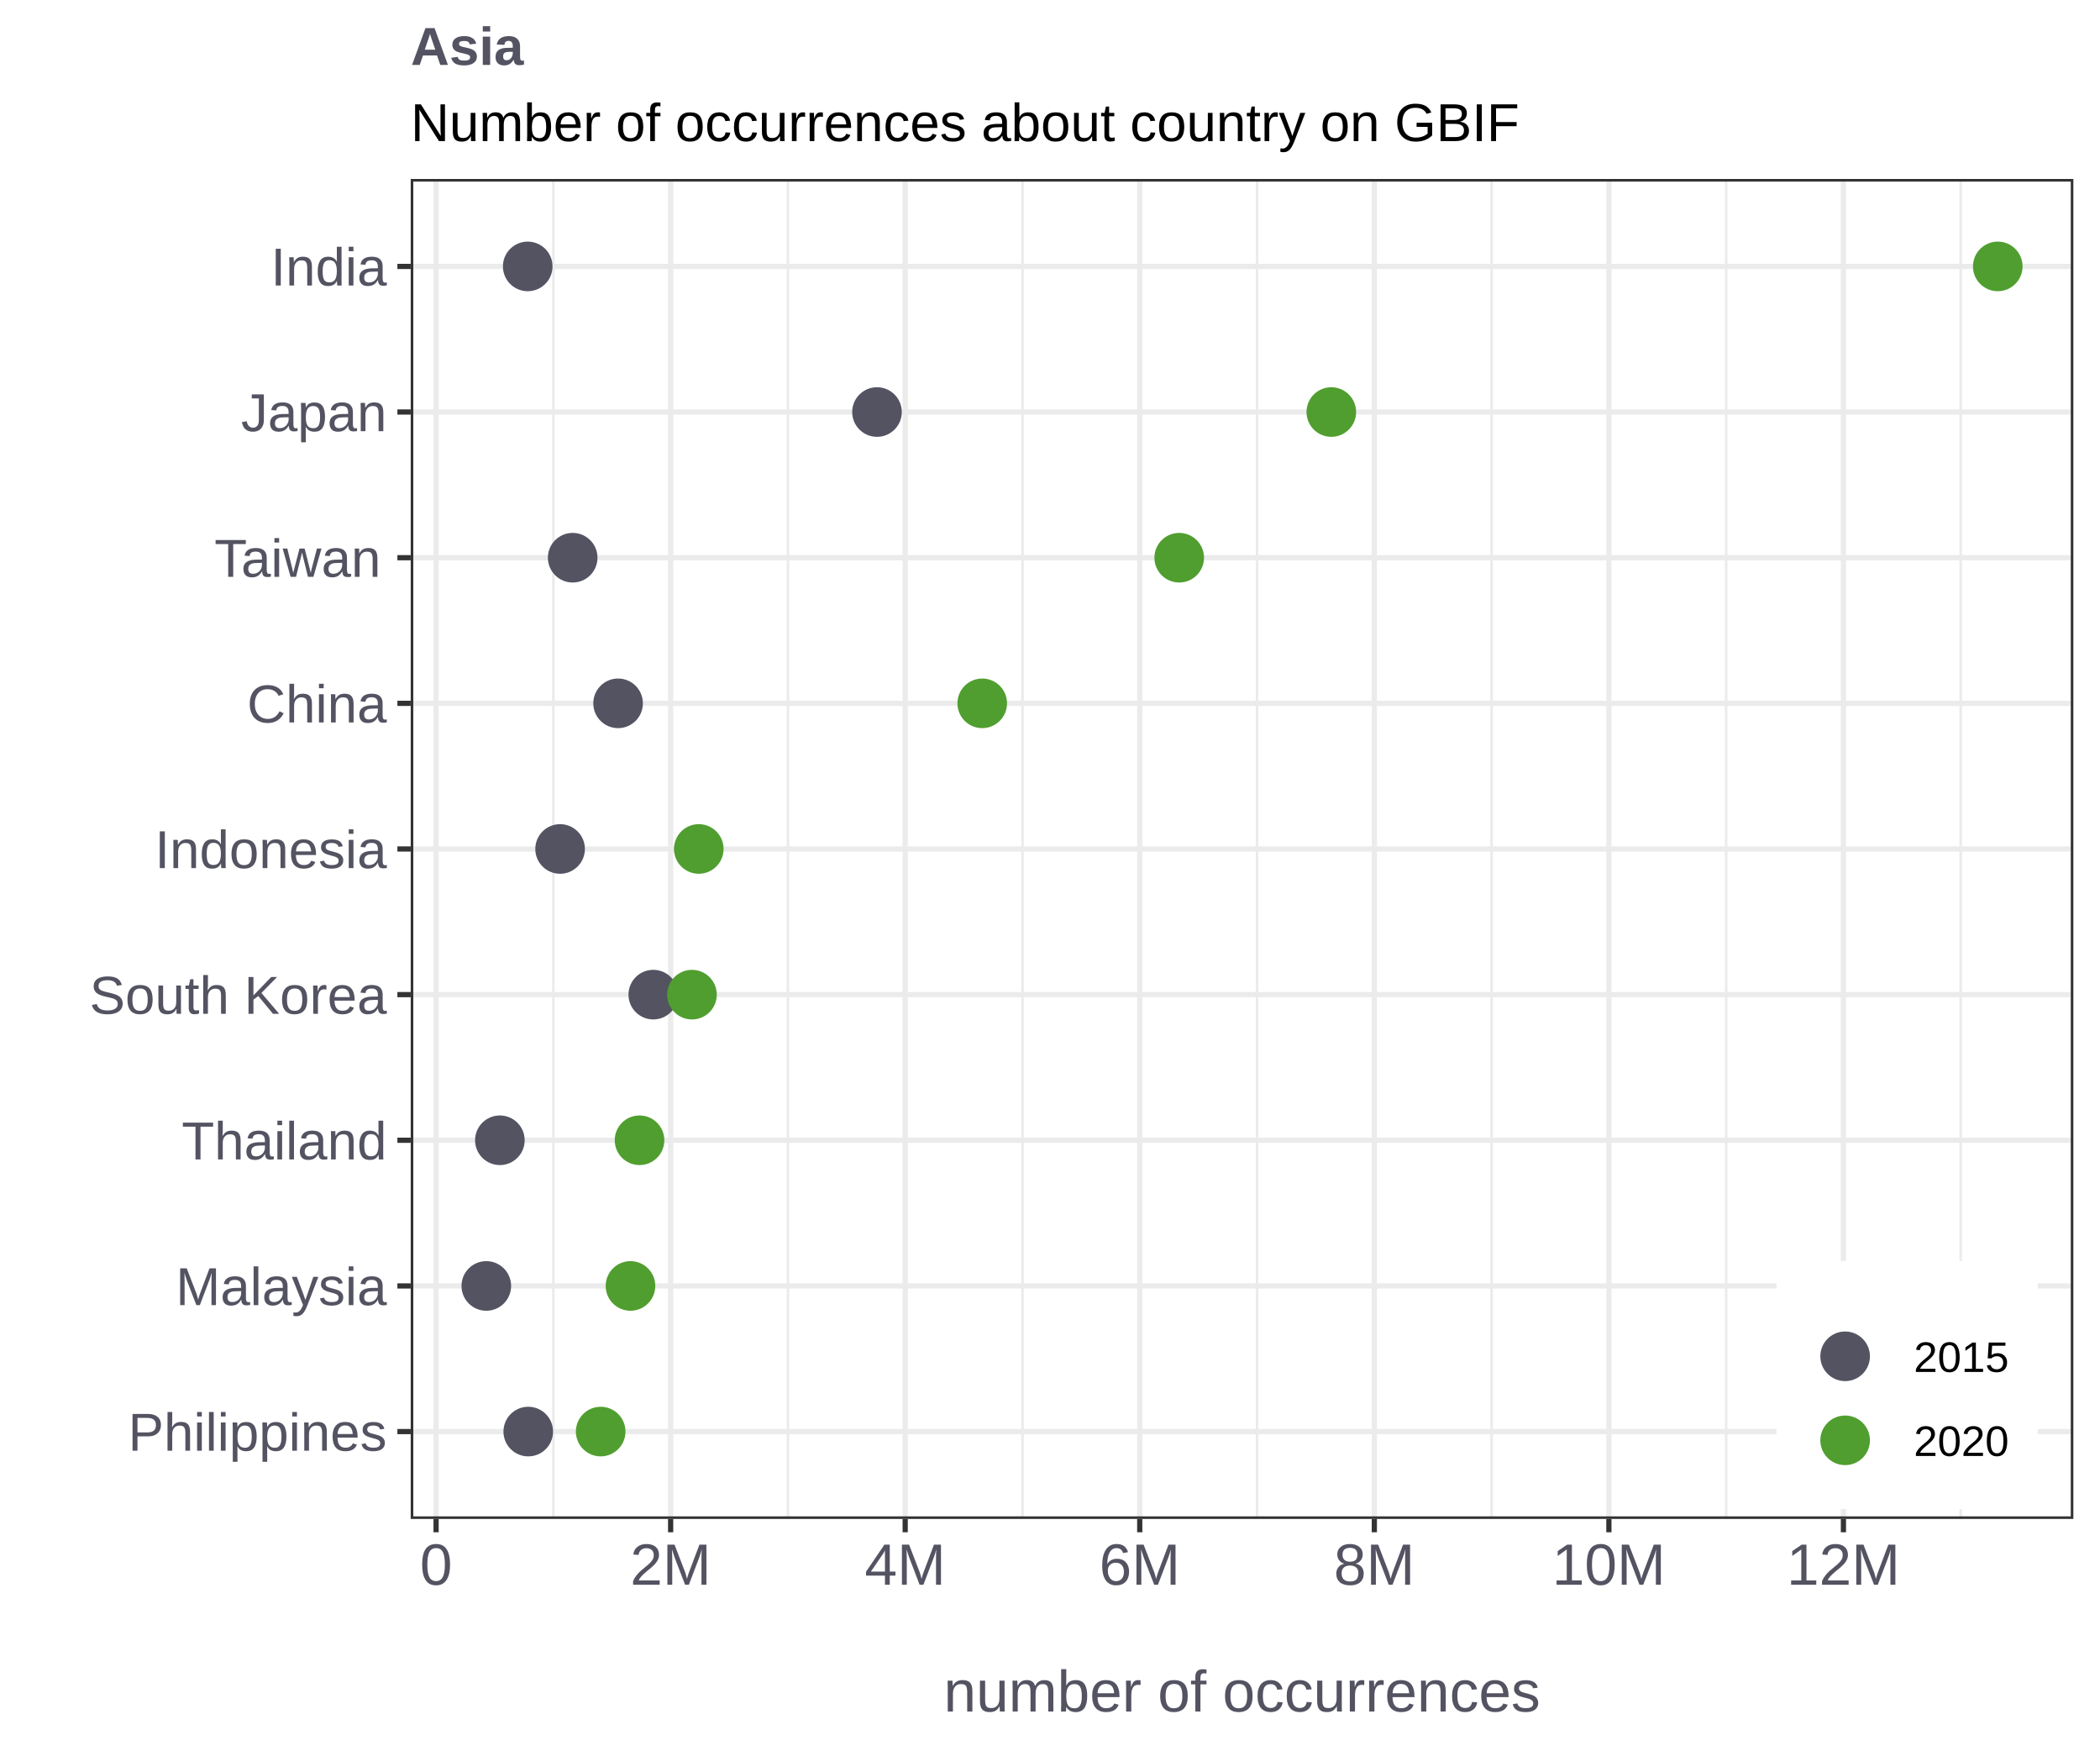
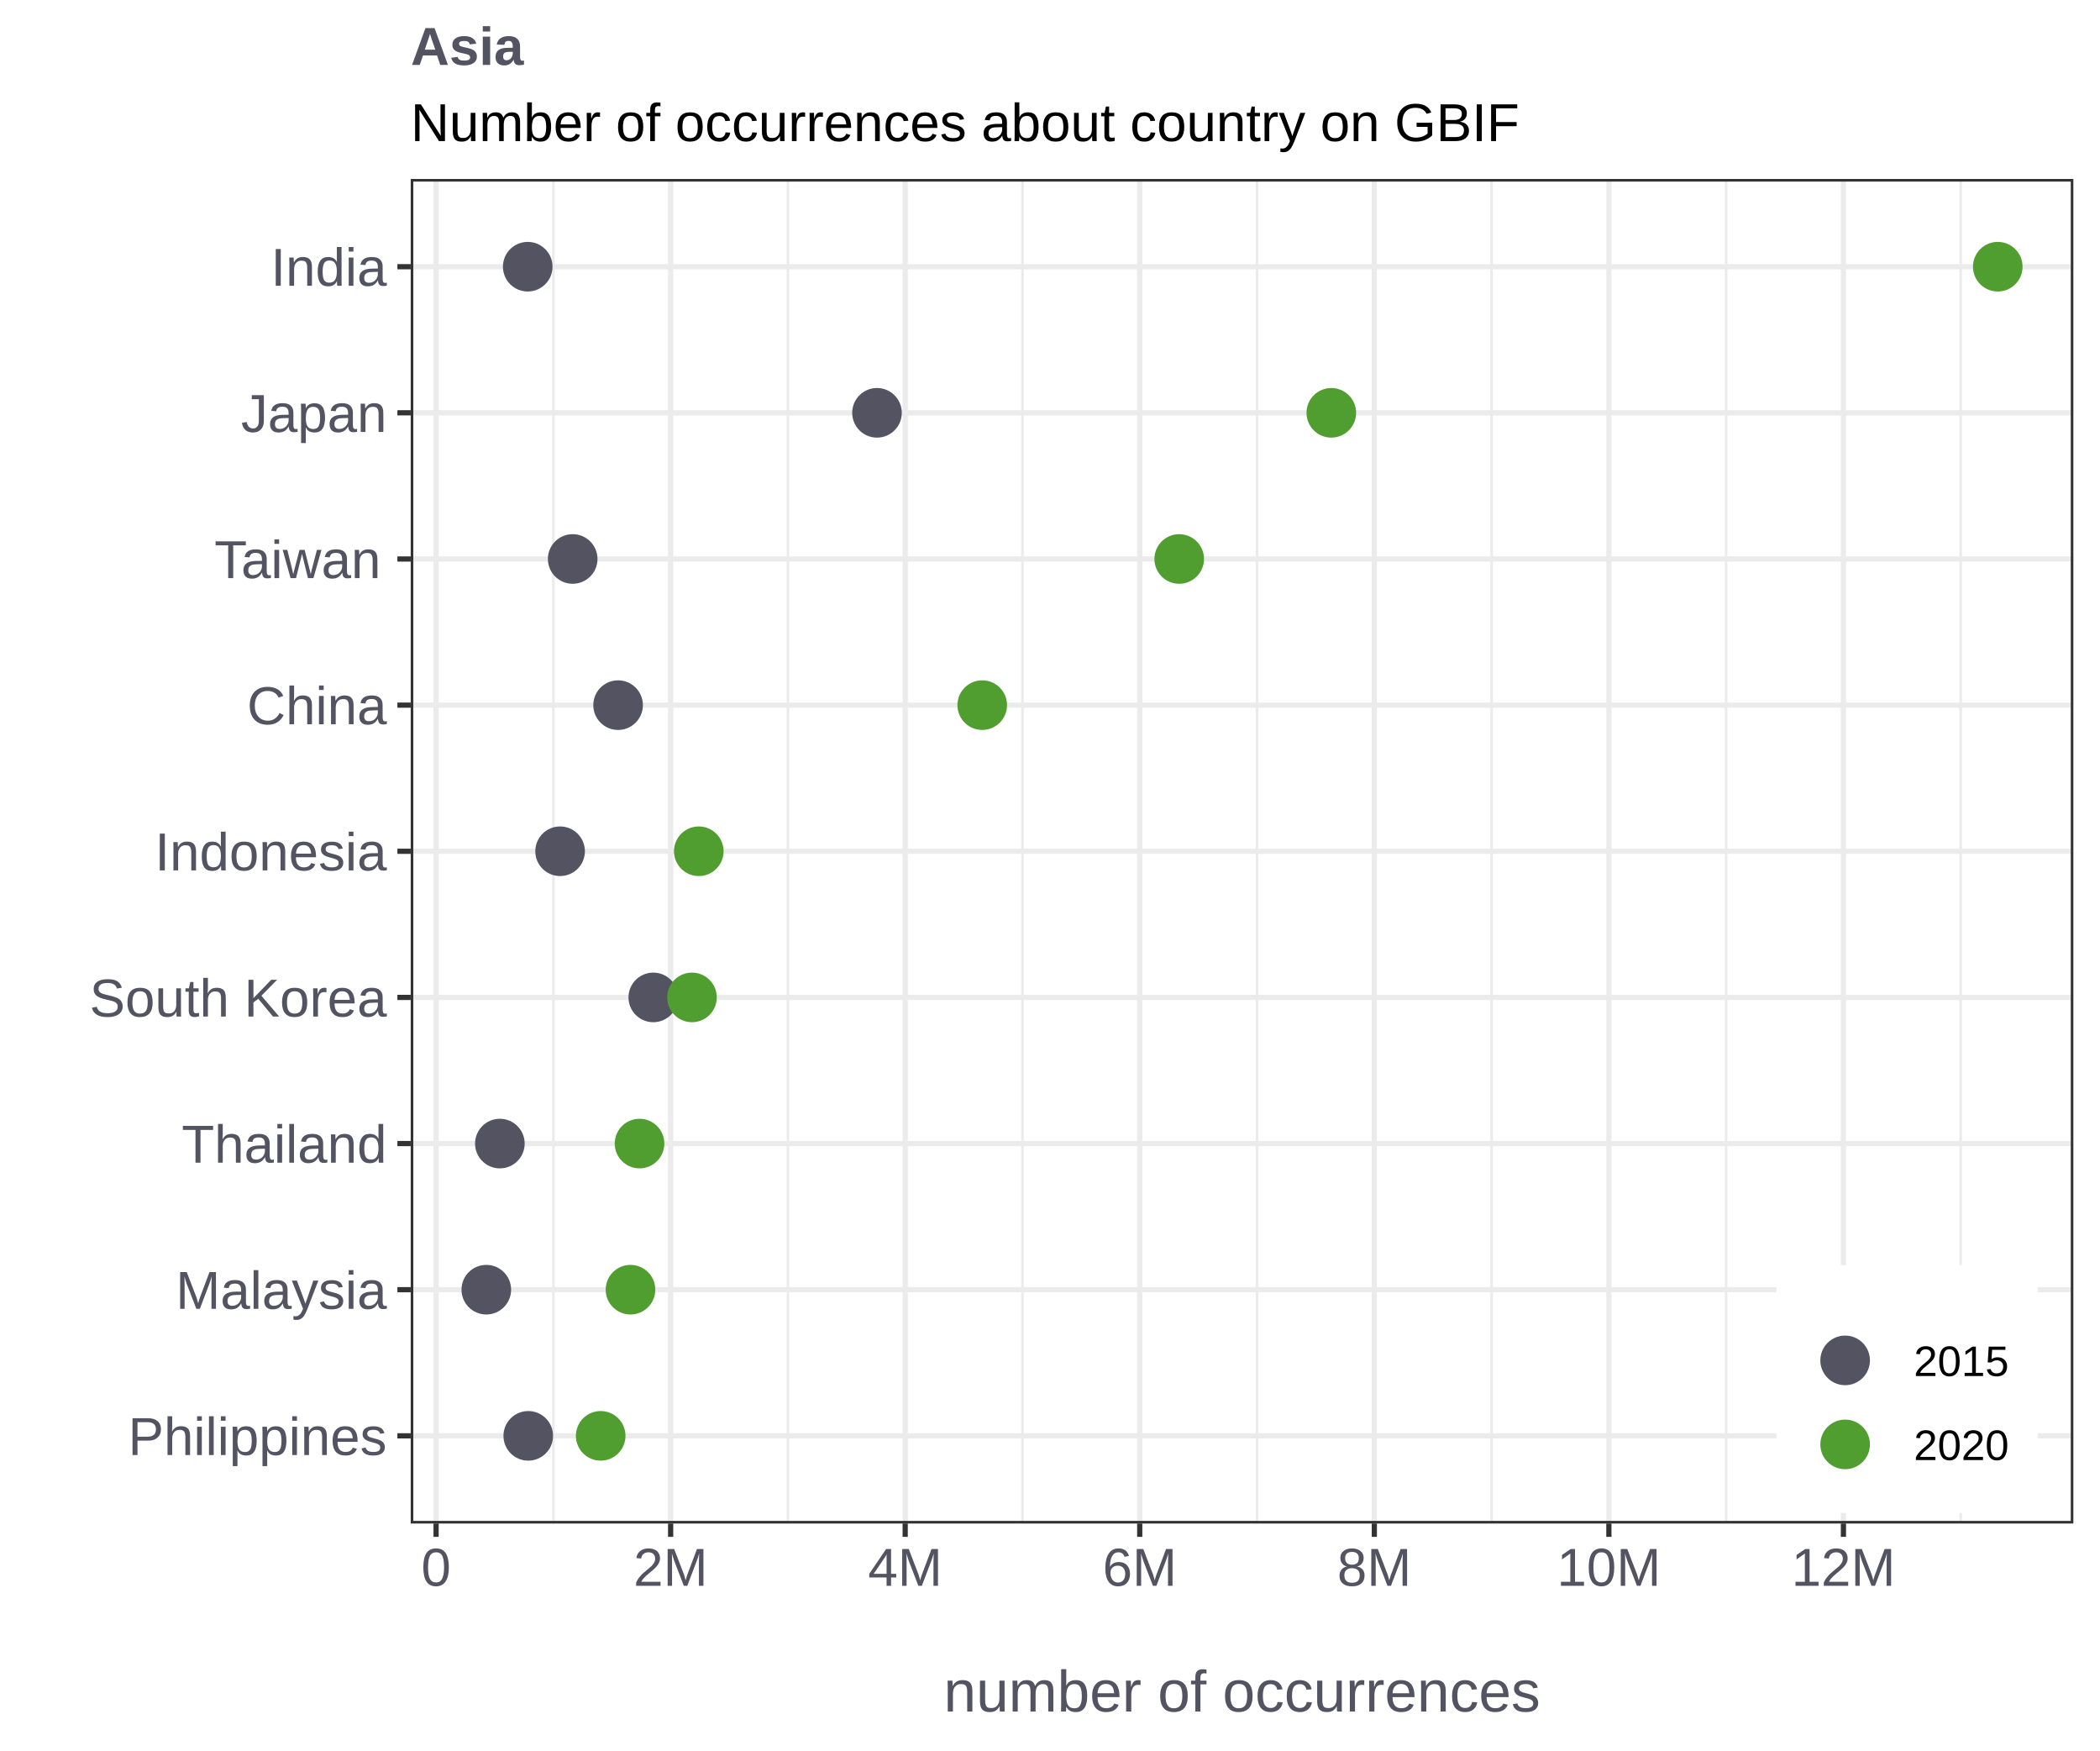
<svg xmlns="http://www.w3.org/2000/svg" viewBox="0 0 432.00 360.00">
  <defs>
    <style type="text/css">
    line, polyline, path, rect, circle {
      fill: none;
      stroke: #000000;
      stroke-linecap: round;
      stroke-linejoin: round;
      stroke-miterlimit: 10.00;
    }
  </style>
  </defs>
  <rect width="100%" height="100%" style="stroke: none; fill: #FFFFFF;" />
  <rect x="0.00" y="0.00" width="432.00" height="360.00" style="stroke-width: 1.07; stroke: #FFFFFF; fill: #FFFFFF;" />
  <defs>
-     <clipPath id="cpODQuNDkzNXw0MjYuNTIxfDMxMi4zOTV8MzYuODEzNA==">
-       <rect x="84.49" y="36.81" width="342.03" height="275.58" />
+     <clipPath id="cpODQuNDkzNXw0MjYuNTIxfDMxMy4zMzN8MzYuODEzNA==">
+       <rect x="84.49" y="36.81" width="342.03" height="276.52" />
    </clipPath>
  </defs>
-   <rect x="84.49" y="36.81" width="342.03" height="275.58" style="stroke-width: 1.07; stroke: none; fill: #FFFFFF;" clip-path="url(#cpODQuNDkzNXw0MjYuNTIxfDMxMi4zOTV8MzYuODEzNA==)" />
-   <polyline points="113.84,312.40 113.84,36.81 " style="stroke-width: 0.53; stroke: #EBEBEB; stroke-linecap: butt;" clip-path="url(#cpODQuNDkzNXw0MjYuNTIxfDMxMi4zOTV8MzYuODEzNA==)" />
-   <polyline points="162.09,312.40 162.09,36.81 " style="stroke-width: 0.53; stroke: #EBEBEB; stroke-linecap: butt;" clip-path="url(#cpODQuNDkzNXw0MjYuNTIxfDMxMi4zOTV8MzYuODEzNA==)" />
-   <polyline points="210.34,312.40 210.34,36.81 " style="stroke-width: 0.53; stroke: #EBEBEB; stroke-linecap: butt;" clip-path="url(#cpODQuNDkzNXw0MjYuNTIxfDMxMi4zOTV8MzYuODEzNA==)" />
-   <polyline points="258.59,312.40 258.59,36.81 " style="stroke-width: 0.53; stroke: #EBEBEB; stroke-linecap: butt;" clip-path="url(#cpODQuNDkzNXw0MjYuNTIxfDMxMi4zOTV8MzYuODEzNA==)" />
-   <polyline points="306.84,312.40 306.84,36.81 " style="stroke-width: 0.53; stroke: #EBEBEB; stroke-linecap: butt;" clip-path="url(#cpODQuNDkzNXw0MjYuNTIxfDMxMi4zOTV8MzYuODEzNA==)" />
-   <polyline points="355.09,312.40 355.09,36.81 " style="stroke-width: 0.53; stroke: #EBEBEB; stroke-linecap: butt;" clip-path="url(#cpODQuNDkzNXw0MjYuNTIxfDMxMi4zOTV8MzYuODEzNA==)" />
-   <polyline points="403.34,312.40 403.34,36.81 " style="stroke-width: 0.53; stroke: #EBEBEB; stroke-linecap: butt;" clip-path="url(#cpODQuNDkzNXw0MjYuNTIxfDMxMi4zOTV8MzYuODEzNA==)" />
-   <polyline points="84.49,294.42 426.52,294.42 " style="stroke-width: 1.07; stroke: #EBEBEB; stroke-linecap: butt;" clip-path="url(#cpODQuNDkzNXw0MjYuNTIxfDMxMi4zOTV8MzYuODEzNA==)" />
-   <polyline points="84.49,264.47 426.52,264.47 " style="stroke-width: 1.07; stroke: #EBEBEB; stroke-linecap: butt;" clip-path="url(#cpODQuNDkzNXw0MjYuNTIxfDMxMi4zOTV8MzYuODEzNA==)" />
-   <polyline points="84.49,234.51 426.52,234.51 " style="stroke-width: 1.07; stroke: #EBEBEB; stroke-linecap: butt;" clip-path="url(#cpODQuNDkzNXw0MjYuNTIxfDMxMi4zOTV8MzYuODEzNA==)" />
-   <polyline points="84.49,204.56 426.52,204.56 " style="stroke-width: 1.07; stroke: #EBEBEB; stroke-linecap: butt;" clip-path="url(#cpODQuNDkzNXw0MjYuNTIxfDMxMi4zOTV8MzYuODEzNA==)" />
-   <polyline points="84.49,174.60 426.52,174.60 " style="stroke-width: 1.07; stroke: #EBEBEB; stroke-linecap: butt;" clip-path="url(#cpODQuNDkzNXw0MjYuNTIxfDMxMi4zOTV8MzYuODEzNA==)" />
-   <polyline points="84.49,144.65 426.52,144.65 " style="stroke-width: 1.07; stroke: #EBEBEB; stroke-linecap: butt;" clip-path="url(#cpODQuNDkzNXw0MjYuNTIxfDMxMi4zOTV8MzYuODEzNA==)" />
-   <polyline points="84.49,114.70 426.52,114.70 " style="stroke-width: 1.07; stroke: #EBEBEB; stroke-linecap: butt;" clip-path="url(#cpODQuNDkzNXw0MjYuNTIxfDMxMi4zOTV8MzYuODEzNA==)" />
-   <polyline points="84.49,84.74 426.52,84.74 " style="stroke-width: 1.07; stroke: #EBEBEB; stroke-linecap: butt;" clip-path="url(#cpODQuNDkzNXw0MjYuNTIxfDMxMi4zOTV8MzYuODEzNA==)" />
-   <polyline points="84.49,54.79 426.52,54.79 " style="stroke-width: 1.07; stroke: #EBEBEB; stroke-linecap: butt;" clip-path="url(#cpODQuNDkzNXw0MjYuNTIxfDMxMi4zOTV8MzYuODEzNA==)" />
-   <polyline points="89.71,312.40 89.71,36.81 " style="stroke-width: 1.07; stroke: #EBEBEB; stroke-linecap: butt;" clip-path="url(#cpODQuNDkzNXw0MjYuNTIxfDMxMi4zOTV8MzYuODEzNA==)" />
-   <polyline points="137.96,312.40 137.96,36.81 " style="stroke-width: 1.07; stroke: #EBEBEB; stroke-linecap: butt;" clip-path="url(#cpODQuNDkzNXw0MjYuNTIxfDMxMi4zOTV8MzYuODEzNA==)" />
-   <polyline points="186.21,312.40 186.21,36.81 " style="stroke-width: 1.07; stroke: #EBEBEB; stroke-linecap: butt;" clip-path="url(#cpODQuNDkzNXw0MjYuNTIxfDMxMi4zOTV8MzYuODEzNA==)" />
-   <polyline points="234.46,312.40 234.46,36.81 " style="stroke-width: 1.07; stroke: #EBEBEB; stroke-linecap: butt;" clip-path="url(#cpODQuNDkzNXw0MjYuNTIxfDMxMi4zOTV8MzYuODEzNA==)" />
-   <polyline points="282.72,312.40 282.72,36.81 " style="stroke-width: 1.07; stroke: #EBEBEB; stroke-linecap: butt;" clip-path="url(#cpODQuNDkzNXw0MjYuNTIxfDMxMi4zOTV8MzYuODEzNA==)" />
-   <polyline points="330.97,312.40 330.97,36.81 " style="stroke-width: 1.07; stroke: #EBEBEB; stroke-linecap: butt;" clip-path="url(#cpODQuNDkzNXw0MjYuNTIxfDMxMi4zOTV8MzYuODEzNA==)" />
-   <polyline points="379.22,312.40 379.22,36.81 " style="stroke-width: 1.07; stroke: #EBEBEB; stroke-linecap: butt;" clip-path="url(#cpODQuNDkzNXw0MjYuNTIxfDMxMi4zOTV8MzYuODEzNA==)" />
-   <circle cx="127.15" cy="144.65" r="3.56pt" style="stroke-width: 0.71; stroke: #535362; fill: #535362;" clip-path="url(#cpODQuNDkzNXw0MjYuNTIxfDMxMi4zOTV8MzYuODEzNA==)" />
-   <circle cx="202.06" cy="144.65" r="3.56pt" style="stroke-width: 0.71; stroke: #509E2F; fill: #509E2F;" clip-path="url(#cpODQuNDkzNXw0MjYuNTIxfDMxMi4zOTV8MzYuODEzNA==)" />
-   <circle cx="108.56" cy="54.79" r="3.56pt" style="stroke-width: 0.71; stroke: #535362; fill: #535362;" clip-path="url(#cpODQuNDkzNXw0MjYuNTIxfDMxMi4zOTV8MzYuODEzNA==)" />
-   <circle cx="410.97" cy="54.79" r="3.56pt" style="stroke-width: 0.71; stroke: #509E2F; fill: #509E2F;" clip-path="url(#cpODQuNDkzNXw0MjYuNTIxfDMxMi4zOTV8MzYuODEzNA==)" />
-   <circle cx="115.22" cy="174.60" r="3.56pt" style="stroke-width: 0.71; stroke: #535362; fill: #535362;" clip-path="url(#cpODQuNDkzNXw0MjYuNTIxfDMxMi4zOTV8MzYuODEzNA==)" />
-   <circle cx="143.75" cy="174.60" r="3.56pt" style="stroke-width: 0.71; stroke: #509E2F; fill: #509E2F;" clip-path="url(#cpODQuNDkzNXw0MjYuNTIxfDMxMi4zOTV8MzYuODEzNA==)" />
-   <circle cx="180.41" cy="84.74" r="3.56pt" style="stroke-width: 0.71; stroke: #535362; fill: #535362;" clip-path="url(#cpODQuNDkzNXw0MjYuNTIxfDMxMi4zOTV8MzYuODEzNA==)" />
-   <circle cx="273.87" cy="84.74" r="3.56pt" style="stroke-width: 0.71; stroke: #509E2F; fill: #509E2F;" clip-path="url(#cpODQuNDkzNXw0MjYuNTIxfDMxMi4zOTV8MzYuODEzNA==)" />
-   <circle cx="100.04" cy="264.47" r="3.56pt" style="stroke-width: 0.71; stroke: #535362; fill: #535362;" clip-path="url(#cpODQuNDkzNXw0MjYuNTIxfDMxMi4zOTV8MzYuODEzNA==)" />
-   <circle cx="129.70" cy="264.47" r="3.56pt" style="stroke-width: 0.71; stroke: #509E2F; fill: #509E2F;" clip-path="url(#cpODQuNDkzNXw0MjYuNTIxfDMxMi4zOTV8MzYuODEzNA==)" />
-   <circle cx="108.67" cy="294.42" r="3.56pt" style="stroke-width: 0.71; stroke: #535362; fill: #535362;" clip-path="url(#cpODQuNDkzNXw0MjYuNTIxfDMxMi4zOTV8MzYuODEzNA==)" />
-   <circle cx="123.57" cy="294.42" r="3.56pt" style="stroke-width: 0.71; stroke: #509E2F; fill: #509E2F;" clip-path="url(#cpODQuNDkzNXw0MjYuNTIxfDMxMi4zOTV8MzYuODEzNA==)" />
-   <circle cx="134.39" cy="204.56" r="3.56pt" style="stroke-width: 0.71; stroke: #535362; fill: #535362;" clip-path="url(#cpODQuNDkzNXw0MjYuNTIxfDMxMi4zOTV8MzYuODEzNA==)" />
-   <circle cx="142.35" cy="204.56" r="3.56pt" style="stroke-width: 0.71; stroke: #509E2F; fill: #509E2F;" clip-path="url(#cpODQuNDkzNXw0MjYuNTIxfDMxMi4zOTV8MzYuODEzNA==)" />
-   <circle cx="117.81" cy="114.70" r="3.56pt" style="stroke-width: 0.71; stroke: #535362; fill: #535362;" clip-path="url(#cpODQuNDkzNXw0MjYuNTIxfDMxMi4zOTV8MzYuODEzNA==)" />
-   <circle cx="242.58" cy="114.70" r="3.56pt" style="stroke-width: 0.71; stroke: #509E2F; fill: #509E2F;" clip-path="url(#cpODQuNDkzNXw0MjYuNTIxfDMxMi4zOTV8MzYuODEzNA==)" />
-   <circle cx="102.83" cy="234.51" r="3.56pt" style="stroke-width: 0.71; stroke: #535362; fill: #535362;" clip-path="url(#cpODQuNDkzNXw0MjYuNTIxfDMxMi4zOTV8MzYuODEzNA==)" />
-   <circle cx="131.56" cy="234.51" r="3.56pt" style="stroke-width: 0.71; stroke: #509E2F; fill: #509E2F;" clip-path="url(#cpODQuNDkzNXw0MjYuNTIxfDMxMi4zOTV8MzYuODEzNA==)" />
-   <rect x="84.49" y="36.81" width="342.03" height="275.58" style="stroke-width: 1.07; stroke: #333333;" clip-path="url(#cpODQuNDkzNXw0MjYuNTIxfDMxMi4zOTV8MzYuODEzNA==)" />
+   <rect x="84.49" y="36.81" width="342.03" height="276.52" style="stroke-width: 1.07; stroke: none; fill: #FFFFFF;" clip-path="url(#cpODQuNDkzNXw0MjYuNTIxfDMxMy4zMzN8MzYuODEzNA==)" />
+   <polyline points="113.84,313.33 113.84,36.81 " style="stroke-width: 0.53; stroke: #EBEBEB; stroke-linecap: butt;" clip-path="url(#cpODQuNDkzNXw0MjYuNTIxfDMxMy4zMzN8MzYuODEzNA==)" />
+   <polyline points="162.09,313.33 162.09,36.81 " style="stroke-width: 0.53; stroke: #EBEBEB; stroke-linecap: butt;" clip-path="url(#cpODQuNDkzNXw0MjYuNTIxfDMxMy4zMzN8MzYuODEzNA==)" />
+   <polyline points="210.34,313.33 210.34,36.81 " style="stroke-width: 0.53; stroke: #EBEBEB; stroke-linecap: butt;" clip-path="url(#cpODQuNDkzNXw0MjYuNTIxfDMxMy4zMzN8MzYuODEzNA==)" />
+   <polyline points="258.59,313.33 258.59,36.81 " style="stroke-width: 0.53; stroke: #EBEBEB; stroke-linecap: butt;" clip-path="url(#cpODQuNDkzNXw0MjYuNTIxfDMxMy4zMzN8MzYuODEzNA==)" />
+   <polyline points="306.84,313.33 306.84,36.81 " style="stroke-width: 0.53; stroke: #EBEBEB; stroke-linecap: butt;" clip-path="url(#cpODQuNDkzNXw0MjYuNTIxfDMxMy4zMzN8MzYuODEzNA==)" />
+   <polyline points="355.09,313.33 355.09,36.81 " style="stroke-width: 0.53; stroke: #EBEBEB; stroke-linecap: butt;" clip-path="url(#cpODQuNDkzNXw0MjYuNTIxfDMxMy4zMzN8MzYuODEzNA==)" />
+   <polyline points="403.34,313.33 403.34,36.81 " style="stroke-width: 0.53; stroke: #EBEBEB; stroke-linecap: butt;" clip-path="url(#cpODQuNDkzNXw0MjYuNTIxfDMxMy4zMzN8MzYuODEzNA==)" />
+   <polyline points="84.49,295.30 426.52,295.30 " style="stroke-width: 1.07; stroke: #EBEBEB; stroke-linecap: butt;" clip-path="url(#cpODQuNDkzNXw0MjYuNTIxfDMxMy4zMzN8MzYuODEzNA==)" />
+   <polyline points="84.49,265.24 426.52,265.24 " style="stroke-width: 1.07; stroke: #EBEBEB; stroke-linecap: butt;" clip-path="url(#cpODQuNDkzNXw0MjYuNTIxfDMxMy4zMzN8MzYuODEzNA==)" />
+   <polyline points="84.49,235.19 426.52,235.19 " style="stroke-width: 1.07; stroke: #EBEBEB; stroke-linecap: butt;" clip-path="url(#cpODQuNDkzNXw0MjYuNTIxfDMxMy4zMzN8MzYuODEzNA==)" />
+   <polyline points="84.49,205.13 426.52,205.13 " style="stroke-width: 1.07; stroke: #EBEBEB; stroke-linecap: butt;" clip-path="url(#cpODQuNDkzNXw0MjYuNTIxfDMxMy4zMzN8MzYuODEzNA==)" />
+   <polyline points="84.49,175.07 426.52,175.07 " style="stroke-width: 1.07; stroke: #EBEBEB; stroke-linecap: butt;" clip-path="url(#cpODQuNDkzNXw0MjYuNTIxfDMxMy4zMzN8MzYuODEzNA==)" />
+   <polyline points="84.49,145.02 426.52,145.02 " style="stroke-width: 1.07; stroke: #EBEBEB; stroke-linecap: butt;" clip-path="url(#cpODQuNDkzNXw0MjYuNTIxfDMxMy4zMzN8MzYuODEzNA==)" />
+   <polyline points="84.49,114.96 426.52,114.96 " style="stroke-width: 1.07; stroke: #EBEBEB; stroke-linecap: butt;" clip-path="url(#cpODQuNDkzNXw0MjYuNTIxfDMxMy4zMzN8MzYuODEzNA==)" />
+   <polyline points="84.49,84.90 426.52,84.90 " style="stroke-width: 1.07; stroke: #EBEBEB; stroke-linecap: butt;" clip-path="url(#cpODQuNDkzNXw0MjYuNTIxfDMxMy4zMzN8MzYuODEzNA==)" />
+   <polyline points="84.49,54.85 426.52,54.85 " style="stroke-width: 1.07; stroke: #EBEBEB; stroke-linecap: butt;" clip-path="url(#cpODQuNDkzNXw0MjYuNTIxfDMxMy4zMzN8MzYuODEzNA==)" />
+   <polyline points="89.71,313.33 89.71,36.81 " style="stroke-width: 1.07; stroke: #EBEBEB; stroke-linecap: butt;" clip-path="url(#cpODQuNDkzNXw0MjYuNTIxfDMxMy4zMzN8MzYuODEzNA==)" />
+   <polyline points="137.96,313.33 137.96,36.81 " style="stroke-width: 1.07; stroke: #EBEBEB; stroke-linecap: butt;" clip-path="url(#cpODQuNDkzNXw0MjYuNTIxfDMxMy4zMzN8MzYuODEzNA==)" />
+   <polyline points="186.21,313.33 186.21,36.81 " style="stroke-width: 1.07; stroke: #EBEBEB; stroke-linecap: butt;" clip-path="url(#cpODQuNDkzNXw0MjYuNTIxfDMxMy4zMzN8MzYuODEzNA==)" />
+   <polyline points="234.46,313.33 234.46,36.81 " style="stroke-width: 1.07; stroke: #EBEBEB; stroke-linecap: butt;" clip-path="url(#cpODQuNDkzNXw0MjYuNTIxfDMxMy4zMzN8MzYuODEzNA==)" />
+   <polyline points="282.72,313.33 282.72,36.81 " style="stroke-width: 1.07; stroke: #EBEBEB; stroke-linecap: butt;" clip-path="url(#cpODQuNDkzNXw0MjYuNTIxfDMxMy4zMzN8MzYuODEzNA==)" />
+   <polyline points="330.97,313.33 330.97,36.81 " style="stroke-width: 1.07; stroke: #EBEBEB; stroke-linecap: butt;" clip-path="url(#cpODQuNDkzNXw0MjYuNTIxfDMxMy4zMzN8MzYuODEzNA==)" />
+   <polyline points="379.22,313.33 379.22,36.81 " style="stroke-width: 1.07; stroke: #EBEBEB; stroke-linecap: butt;" clip-path="url(#cpODQuNDkzNXw0MjYuNTIxfDMxMy4zMzN8MzYuODEzNA==)" />
+   <circle cx="127.15" cy="145.02" r="3.56pt" style="stroke-width: 0.71; stroke: #535362; fill: #535362;" clip-path="url(#cpODQuNDkzNXw0MjYuNTIxfDMxMy4zMzN8MzYuODEzNA==)" />
+   <circle cx="202.06" cy="145.02" r="3.56pt" style="stroke-width: 0.71; stroke: #509E2F; fill: #509E2F;" clip-path="url(#cpODQuNDkzNXw0MjYuNTIxfDMxMy4zMzN8MzYuODEzNA==)" />
+   <circle cx="108.56" cy="54.85" r="3.56pt" style="stroke-width: 0.71; stroke: #535362; fill: #535362;" clip-path="url(#cpODQuNDkzNXw0MjYuNTIxfDMxMy4zMzN8MzYuODEzNA==)" />
+   <circle cx="410.97" cy="54.85" r="3.56pt" style="stroke-width: 0.71; stroke: #509E2F; fill: #509E2F;" clip-path="url(#cpODQuNDkzNXw0MjYuNTIxfDMxMy4zMzN8MzYuODEzNA==)" />
+   <circle cx="115.22" cy="175.07" r="3.56pt" style="stroke-width: 0.71; stroke: #535362; fill: #535362;" clip-path="url(#cpODQuNDkzNXw0MjYuNTIxfDMxMy4zMzN8MzYuODEzNA==)" />
+   <circle cx="143.75" cy="175.07" r="3.56pt" style="stroke-width: 0.71; stroke: #509E2F; fill: #509E2F;" clip-path="url(#cpODQuNDkzNXw0MjYuNTIxfDMxMy4zMzN8MzYuODEzNA==)" />
+   <circle cx="180.41" cy="84.90" r="3.56pt" style="stroke-width: 0.71; stroke: #535362; fill: #535362;" clip-path="url(#cpODQuNDkzNXw0MjYuNTIxfDMxMy4zMzN8MzYuODEzNA==)" />
+   <circle cx="273.87" cy="84.90" r="3.56pt" style="stroke-width: 0.71; stroke: #509E2F; fill: #509E2F;" clip-path="url(#cpODQuNDkzNXw0MjYuNTIxfDMxMy4zMzN8MzYuODEzNA==)" />
+   <circle cx="100.04" cy="265.24" r="3.56pt" style="stroke-width: 0.71; stroke: #535362; fill: #535362;" clip-path="url(#cpODQuNDkzNXw0MjYuNTIxfDMxMy4zMzN8MzYuODEzNA==)" />
+   <circle cx="129.70" cy="265.24" r="3.56pt" style="stroke-width: 0.71; stroke: #509E2F; fill: #509E2F;" clip-path="url(#cpODQuNDkzNXw0MjYuNTIxfDMxMy4zMzN8MzYuODEzNA==)" />
+   <circle cx="108.67" cy="295.30" r="3.56pt" style="stroke-width: 0.71; stroke: #535362; fill: #535362;" clip-path="url(#cpODQuNDkzNXw0MjYuNTIxfDMxMy4zMzN8MzYuODEzNA==)" />
+   <circle cx="123.57" cy="295.30" r="3.56pt" style="stroke-width: 0.71; stroke: #509E2F; fill: #509E2F;" clip-path="url(#cpODQuNDkzNXw0MjYuNTIxfDMxMy4zMzN8MzYuODEzNA==)" />
+   <circle cx="134.39" cy="205.13" r="3.56pt" style="stroke-width: 0.71; stroke: #535362; fill: #535362;" clip-path="url(#cpODQuNDkzNXw0MjYuNTIxfDMxMy4zMzN8MzYuODEzNA==)" />
+   <circle cx="142.35" cy="205.13" r="3.56pt" style="stroke-width: 0.71; stroke: #509E2F; fill: #509E2F;" clip-path="url(#cpODQuNDkzNXw0MjYuNTIxfDMxMy4zMzN8MzYuODEzNA==)" />
+   <circle cx="117.81" cy="114.96" r="3.56pt" style="stroke-width: 0.71; stroke: #535362; fill: #535362;" clip-path="url(#cpODQuNDkzNXw0MjYuNTIxfDMxMy4zMzN8MzYuODEzNA==)" />
+   <circle cx="242.58" cy="114.96" r="3.56pt" style="stroke-width: 0.71; stroke: #509E2F; fill: #509E2F;" clip-path="url(#cpODQuNDkzNXw0MjYuNTIxfDMxMy4zMzN8MzYuODEzNA==)" />
+   <circle cx="102.83" cy="235.19" r="3.56pt" style="stroke-width: 0.71; stroke: #535362; fill: #535362;" clip-path="url(#cpODQuNDkzNXw0MjYuNTIxfDMxMy4zMzN8MzYuODEzNA==)" />
+   <circle cx="131.56" cy="235.19" r="3.56pt" style="stroke-width: 0.71; stroke: #509E2F; fill: #509E2F;" clip-path="url(#cpODQuNDkzNXw0MjYuNTIxfDMxMy4zMzN8MzYuODEzNA==)" />
+   <rect x="84.49" y="36.81" width="342.03" height="276.52" style="stroke-width: 1.07; stroke: #333333;" clip-path="url(#cpODQuNDkzNXw0MjYuNTIxfDMxMy4zMzN8MzYuODEzNA==)" />
  <defs>
    <clipPath id="cpMHw0MzJ8MzYwfDA=">
      <rect x="0.00" y="0.00" width="432.00" height="360.00" />
    </clipPath>
  </defs>
  <g clip-path="url(#cpMHw0MzJ8MzYwfDA=)">
-     <text x="26.36" y="298.36" style="font-size: 11.00px; fill: #535362; font-family: Arial;" textLength="53.20px" lengthAdjust="spacingAndGlyphs">Philippines</text>
+     <text x="26.36" y="299.24" style="font-size: 11.00px; fill: #535362; font-family: Arial;" textLength="53.20px" lengthAdjust="spacingAndGlyphs">Philippines</text>
  </g>
  <g clip-path="url(#cpMHw0MzJ8MzYwfDA=)">
-     <text x="36.16" y="268.41" style="font-size: 11.00px; fill: #535362; font-family: Arial;" textLength="43.40px" lengthAdjust="spacingAndGlyphs">Malaysia</text>
+     <text x="36.16" y="269.18" style="font-size: 11.00px; fill: #535362; font-family: Arial;" textLength="43.40px" lengthAdjust="spacingAndGlyphs">Malaysia</text>
  </g>
  <g clip-path="url(#cpMHw0MzJ8MzYwfDA=)">
-     <text x="37.37" y="238.45" style="font-size: 11.00px; fill: #535362; font-family: Arial;" textLength="42.20px" lengthAdjust="spacingAndGlyphs">Thailand</text>
+     <text x="37.37" y="239.12" style="font-size: 11.00px; fill: #535362; font-family: Arial;" textLength="42.20px" lengthAdjust="spacingAndGlyphs">Thailand</text>
  </g>
  <g clip-path="url(#cpMHw0MzJ8MzYwfDA=)">
-     <text x="18.41" y="208.50" style="font-size: 11.00px; fill: #535362; font-family: Arial;" textLength="61.16px" lengthAdjust="spacingAndGlyphs">South Korea</text>
+     <text x="18.41" y="209.07" style="font-size: 11.00px; fill: #535362; font-family: Arial;" textLength="61.16px" lengthAdjust="spacingAndGlyphs">South Korea</text>
  </g>
  <g clip-path="url(#cpMHw0MzJ8MzYwfDA=)">
-     <text x="31.86" y="178.54" style="font-size: 11.00px; fill: #535362; font-family: Arial;" textLength="47.71px" lengthAdjust="spacingAndGlyphs">Indonesia</text>
+     <text x="31.86" y="179.01" style="font-size: 11.00px; fill: #535362; font-family: Arial;" textLength="47.71px" lengthAdjust="spacingAndGlyphs">Indonesia</text>
  </g>
  <g clip-path="url(#cpMHw0MzJ8MzYwfDA=)">
-     <text x="50.82" y="148.59" style="font-size: 11.00px; fill: #535362; font-family: Arial;" textLength="28.74px" lengthAdjust="spacingAndGlyphs">China</text>
+     <text x="50.82" y="148.95" style="font-size: 11.00px; fill: #535362; font-family: Arial;" textLength="28.74px" lengthAdjust="spacingAndGlyphs">China</text>
  </g>
  <g clip-path="url(#cpMHw0MzJ8MzYwfDA=)">
-     <text x="44.10" y="118.63" style="font-size: 11.00px; fill: #535362; font-family: Arial;" textLength="35.46px" lengthAdjust="spacingAndGlyphs">Taiwan</text>
+     <text x="44.10" y="118.90" style="font-size: 11.00px; fill: #535362; font-family: Arial;" textLength="35.46px" lengthAdjust="spacingAndGlyphs">Taiwan</text>
  </g>
  <g clip-path="url(#cpMHw0MzJ8MzYwfDA=)">
-     <text x="49.59" y="88.68" style="font-size: 11.00px; fill: #535362; font-family: Arial;" textLength="29.97px" lengthAdjust="spacingAndGlyphs">Japan</text>
+     <text x="49.59" y="88.84" style="font-size: 11.00px; fill: #535362; font-family: Arial;" textLength="29.97px" lengthAdjust="spacingAndGlyphs">Japan</text>
  </g>
  <g clip-path="url(#cpMHw0MzJ8MzYwfDA=)">
-     <text x="55.71" y="58.72" style="font-size: 11.00px; fill: #535362; font-family: Arial;" textLength="23.85px" lengthAdjust="spacingAndGlyphs">India</text>
+     <text x="55.71" y="58.78" style="font-size: 11.00px; fill: #535362; font-family: Arial;" textLength="23.85px" lengthAdjust="spacingAndGlyphs">India</text>
  </g>
-   <polyline points="81.75,294.42 84.49,294.42 " style="stroke-width: 1.07; stroke: #333333; stroke-linecap: butt;" clip-path="url(#cpMHw0MzJ8MzYwfDA=)" />
-   <polyline points="81.75,264.47 84.49,264.47 " style="stroke-width: 1.07; stroke: #333333; stroke-linecap: butt;" clip-path="url(#cpMHw0MzJ8MzYwfDA=)" />
-   <polyline points="81.75,234.51 84.49,234.51 " style="stroke-width: 1.07; stroke: #333333; stroke-linecap: butt;" clip-path="url(#cpMHw0MzJ8MzYwfDA=)" />
-   <polyline points="81.75,204.56 84.49,204.56 " style="stroke-width: 1.07; stroke: #333333; stroke-linecap: butt;" clip-path="url(#cpMHw0MzJ8MzYwfDA=)" />
-   <polyline points="81.75,174.60 84.49,174.60 " style="stroke-width: 1.07; stroke: #333333; stroke-linecap: butt;" clip-path="url(#cpMHw0MzJ8MzYwfDA=)" />
-   <polyline points="81.75,144.65 84.49,144.65 " style="stroke-width: 1.07; stroke: #333333; stroke-linecap: butt;" clip-path="url(#cpMHw0MzJ8MzYwfDA=)" />
-   <polyline points="81.75,114.70 84.49,114.70 " style="stroke-width: 1.07; stroke: #333333; stroke-linecap: butt;" clip-path="url(#cpMHw0MzJ8MzYwfDA=)" />
-   <polyline points="81.75,84.74 84.49,84.74 " style="stroke-width: 1.07; stroke: #333333; stroke-linecap: butt;" clip-path="url(#cpMHw0MzJ8MzYwfDA=)" />
-   <polyline points="81.75,54.79 84.49,54.79 " style="stroke-width: 1.07; stroke: #333333; stroke-linecap: butt;" clip-path="url(#cpMHw0MzJ8MzYwfDA=)" />
-   <polyline points="89.71,315.13 89.71,312.40 " style="stroke-width: 1.07; stroke: #333333; stroke-linecap: butt;" clip-path="url(#cpMHw0MzJ8MzYwfDA=)" />
-   <polyline points="137.96,315.13 137.96,312.40 " style="stroke-width: 1.07; stroke: #333333; stroke-linecap: butt;" clip-path="url(#cpMHw0MzJ8MzYwfDA=)" />
-   <polyline points="186.21,315.13 186.21,312.40 " style="stroke-width: 1.07; stroke: #333333; stroke-linecap: butt;" clip-path="url(#cpMHw0MzJ8MzYwfDA=)" />
-   <polyline points="234.46,315.13 234.46,312.40 " style="stroke-width: 1.07; stroke: #333333; stroke-linecap: butt;" clip-path="url(#cpMHw0MzJ8MzYwfDA=)" />
-   <polyline points="282.72,315.13 282.72,312.40 " style="stroke-width: 1.07; stroke: #333333; stroke-linecap: butt;" clip-path="url(#cpMHw0MzJ8MzYwfDA=)" />
-   <polyline points="330.97,315.13 330.97,312.40 " style="stroke-width: 1.07; stroke: #333333; stroke-linecap: butt;" clip-path="url(#cpMHw0MzJ8MzYwfDA=)" />
-   <polyline points="379.22,315.13 379.22,312.40 " style="stroke-width: 1.07; stroke: #333333; stroke-linecap: butt;" clip-path="url(#cpMHw0MzJ8MzYwfDA=)" />
+   <polyline points="81.75,295.30 84.49,295.30 " style="stroke-width: 1.07; stroke: #333333; stroke-linecap: butt;" clip-path="url(#cpMHw0MzJ8MzYwfDA=)" />
+   <polyline points="81.75,265.24 84.49,265.24 " style="stroke-width: 1.07; stroke: #333333; stroke-linecap: butt;" clip-path="url(#cpMHw0MzJ8MzYwfDA=)" />
+   <polyline points="81.75,235.19 84.49,235.19 " style="stroke-width: 1.07; stroke: #333333; stroke-linecap: butt;" clip-path="url(#cpMHw0MzJ8MzYwfDA=)" />
+   <polyline points="81.75,205.13 84.49,205.13 " style="stroke-width: 1.07; stroke: #333333; stroke-linecap: butt;" clip-path="url(#cpMHw0MzJ8MzYwfDA=)" />
+   <polyline points="81.75,175.07 84.49,175.07 " style="stroke-width: 1.07; stroke: #333333; stroke-linecap: butt;" clip-path="url(#cpMHw0MzJ8MzYwfDA=)" />
+   <polyline points="81.75,145.02 84.49,145.02 " style="stroke-width: 1.07; stroke: #333333; stroke-linecap: butt;" clip-path="url(#cpMHw0MzJ8MzYwfDA=)" />
+   <polyline points="81.75,114.96 84.49,114.96 " style="stroke-width: 1.07; stroke: #333333; stroke-linecap: butt;" clip-path="url(#cpMHw0MzJ8MzYwfDA=)" />
+   <polyline points="81.75,84.90 84.49,84.90 " style="stroke-width: 1.07; stroke: #333333; stroke-linecap: butt;" clip-path="url(#cpMHw0MzJ8MzYwfDA=)" />
+   <polyline points="81.75,54.85 84.49,54.85 " style="stroke-width: 1.07; stroke: #333333; stroke-linecap: butt;" clip-path="url(#cpMHw0MzJ8MzYwfDA=)" />
+   <polyline points="89.71,316.07 89.71,313.33 " style="stroke-width: 1.07; stroke: #333333; stroke-linecap: butt;" clip-path="url(#cpMHw0MzJ8MzYwfDA=)" />
+   <polyline points="137.96,316.07 137.96,313.33 " style="stroke-width: 1.07; stroke: #333333; stroke-linecap: butt;" clip-path="url(#cpMHw0MzJ8MzYwfDA=)" />
+   <polyline points="186.21,316.07 186.21,313.33 " style="stroke-width: 1.07; stroke: #333333; stroke-linecap: butt;" clip-path="url(#cpMHw0MzJ8MzYwfDA=)" />
+   <polyline points="234.46,316.07 234.46,313.33 " style="stroke-width: 1.07; stroke: #333333; stroke-linecap: butt;" clip-path="url(#cpMHw0MzJ8MzYwfDA=)" />
+   <polyline points="282.72,316.07 282.72,313.33 " style="stroke-width: 1.07; stroke: #333333; stroke-linecap: butt;" clip-path="url(#cpMHw0MzJ8MzYwfDA=)" />
+   <polyline points="330.97,316.07 330.97,313.33 " style="stroke-width: 1.07; stroke: #333333; stroke-linecap: butt;" clip-path="url(#cpMHw0MzJ8MzYwfDA=)" />
+   <polyline points="379.22,316.07 379.22,313.33 " style="stroke-width: 1.07; stroke: #333333; stroke-linecap: butt;" clip-path="url(#cpMHw0MzJ8MzYwfDA=)" />
  <g clip-path="url(#cpMHw0MzJ8MzYwfDA=)">
-     <text x="86.38" y="325.92" style="font-size: 12.00px; fill: #535362; font-family: Arial;" textLength="6.67px" lengthAdjust="spacingAndGlyphs">0</text>
+     <text x="86.65" y="326.14" style="font-size: 11.00px; fill: #535362; font-family: Arial;" textLength="6.12px" lengthAdjust="spacingAndGlyphs">0</text>
  </g>
  <g clip-path="url(#cpMHw0MzJ8MzYwfDA=)">
-     <text x="129.63" y="325.92" style="font-size: 12.00px; fill: #535362; font-family: Arial;" textLength="16.67px" lengthAdjust="spacingAndGlyphs">2M</text>
+     <text x="130.32" y="326.14" style="font-size: 11.00px; fill: #535362; font-family: Arial;" textLength="15.28px" lengthAdjust="spacingAndGlyphs">2M</text>
  </g>
  <g clip-path="url(#cpMHw0MzJ8MzYwfDA=)">
-     <text x="177.88" y="325.92" style="font-size: 12.00px; fill: #535362; font-family: Arial;" textLength="16.67px" lengthAdjust="spacingAndGlyphs">4M</text>
+     <text x="178.57" y="326.14" style="font-size: 11.00px; fill: #535362; font-family: Arial;" textLength="15.28px" lengthAdjust="spacingAndGlyphs">4M</text>
  </g>
  <g clip-path="url(#cpMHw0MzJ8MzYwfDA=)">
-     <text x="226.13" y="325.92" style="font-size: 12.00px; fill: #535362; font-family: Arial;" textLength="16.67px" lengthAdjust="spacingAndGlyphs">6M</text>
+     <text x="226.82" y="326.14" style="font-size: 11.00px; fill: #535362; font-family: Arial;" textLength="15.28px" lengthAdjust="spacingAndGlyphs">6M</text>
  </g>
  <g clip-path="url(#cpMHw0MzJ8MzYwfDA=)">
-     <text x="274.38" y="325.92" style="font-size: 12.00px; fill: #535362; font-family: Arial;" textLength="16.67px" lengthAdjust="spacingAndGlyphs">8M</text>
+     <text x="275.07" y="326.14" style="font-size: 11.00px; fill: #535362; font-family: Arial;" textLength="15.28px" lengthAdjust="spacingAndGlyphs">8M</text>
  </g>
  <g clip-path="url(#cpMHw0MzJ8MzYwfDA=)">
-     <text x="319.29" y="325.92" style="font-size: 12.00px; fill: #535362; font-family: Arial;" textLength="23.34px" lengthAdjust="spacingAndGlyphs">10M</text>
+     <text x="320.27" y="326.14" style="font-size: 11.00px; fill: #535362; font-family: Arial;" textLength="21.40px" lengthAdjust="spacingAndGlyphs">10M</text>
  </g>
  <g clip-path="url(#cpMHw0MzJ8MzYwfDA=)">
-     <text x="367.54" y="325.92" style="font-size: 12.00px; fill: #535362; font-family: Arial;" textLength="23.34px" lengthAdjust="spacingAndGlyphs">12M</text>
+     <text x="368.52" y="326.14" style="font-size: 11.00px; fill: #535362; font-family: Arial;" textLength="21.40px" lengthAdjust="spacingAndGlyphs">12M</text>
  </g>
  <g clip-path="url(#cpMHw0MzJ8MzYwfDA=)">
    <text x="194.14" y="351.99" style="font-size: 12.00px; fill: #535362; font-family: Arial;" textLength="122.72px" lengthAdjust="spacingAndGlyphs">number of occurrences</text>
  </g>
-   <rect x="365.45" y="259.34" width="53.74" height="51.00" style="stroke-width: 1.07; stroke: none; fill: #FFFFFF;" clip-path="url(#cpMHw0MzJ8MzYwfDA=)" />
-   <rect x="370.93" y="270.30" width="17.28" height="17.28" style="stroke-width: 1.07; stroke: none; fill: #FFFFFF;" clip-path="url(#cpMHw0MzJ8MzYwfDA=)" />
-   <circle cx="379.57" cy="278.94" r="3.56pt" style="stroke-width: 0.71; stroke: #535362; fill: #535362;" clip-path="url(#cpMHw0MzJ8MzYwfDA=)" />
-   <rect x="370.93" y="287.58" width="17.28" height="17.28" style="stroke-width: 1.07; stroke: none; fill: #FFFFFF;" clip-path="url(#cpMHw0MzJ8MzYwfDA=)" />
-   <circle cx="379.57" cy="296.22" r="3.56pt" style="stroke-width: 0.71; stroke: #509E2F; fill: #509E2F;" clip-path="url(#cpMHw0MzJ8MzYwfDA=)" />
+   <rect x="365.45" y="260.18" width="53.74" height="51.00" style="stroke-width: 1.07; stroke: none; fill: #FFFFFF;" clip-path="url(#cpMHw0MzJ8MzYwfDA=)" />
+   <rect x="370.93" y="271.14" width="17.28" height="17.28" style="stroke-width: 1.07; stroke: none; fill: #FFFFFF;" clip-path="url(#cpMHw0MzJ8MzYwfDA=)" />
+   <circle cx="379.57" cy="279.78" r="3.56pt" style="stroke-width: 0.71; stroke: #535362; fill: #535362;" clip-path="url(#cpMHw0MzJ8MzYwfDA=)" />
+   <rect x="370.93" y="288.42" width="17.28" height="17.28" style="stroke-width: 1.07; stroke: none; fill: #FFFFFF;" clip-path="url(#cpMHw0MzJ8MzYwfDA=)" />
+   <circle cx="379.57" cy="297.06" r="3.56pt" style="stroke-width: 0.71; stroke: #509E2F; fill: #509E2F;" clip-path="url(#cpMHw0MzJ8MzYwfDA=)" />
  <g clip-path="url(#cpMHw0MzJ8MzYwfDA=)">
-     <text x="393.69" y="282.16" style="font-size: 8.80px; font-family: Arial;" textLength="20.02px" lengthAdjust="spacingAndGlyphs">2015</text>
+     <text x="393.69" y="283.00" style="font-size: 8.80px; font-family: Arial;" textLength="20.02px" lengthAdjust="spacingAndGlyphs">2015</text>
  </g>
  <g clip-path="url(#cpMHw0MzJ8MzYwfDA=)">
-     <text x="393.69" y="299.44" style="font-size: 8.80px; font-family: Arial;" textLength="20.02px" lengthAdjust="spacingAndGlyphs">2020</text>
+     <text x="393.69" y="300.28" style="font-size: 8.80px; font-family: Arial;" textLength="20.02px" lengthAdjust="spacingAndGlyphs">2020</text>
  </g>
  <g clip-path="url(#cpMHw0MzJ8MzYwfDA=)">
    <text x="84.49" y="29.02" style="font-size: 11.00px; font-family: Arial;" textLength="228.05px" lengthAdjust="spacingAndGlyphs">Number of occurrences about country on GBIF</text>
  </g>
  <g clip-path="url(#cpMHw0MzJ8MzYwfDA=)">
    <text x="84.49" y="13.35" style="font-size: 11.00px; font-weight: bold; fill: #535362; font-family: Arial;" textLength="23.24px" lengthAdjust="spacingAndGlyphs">Asia</text>
  </g>
</svg>
